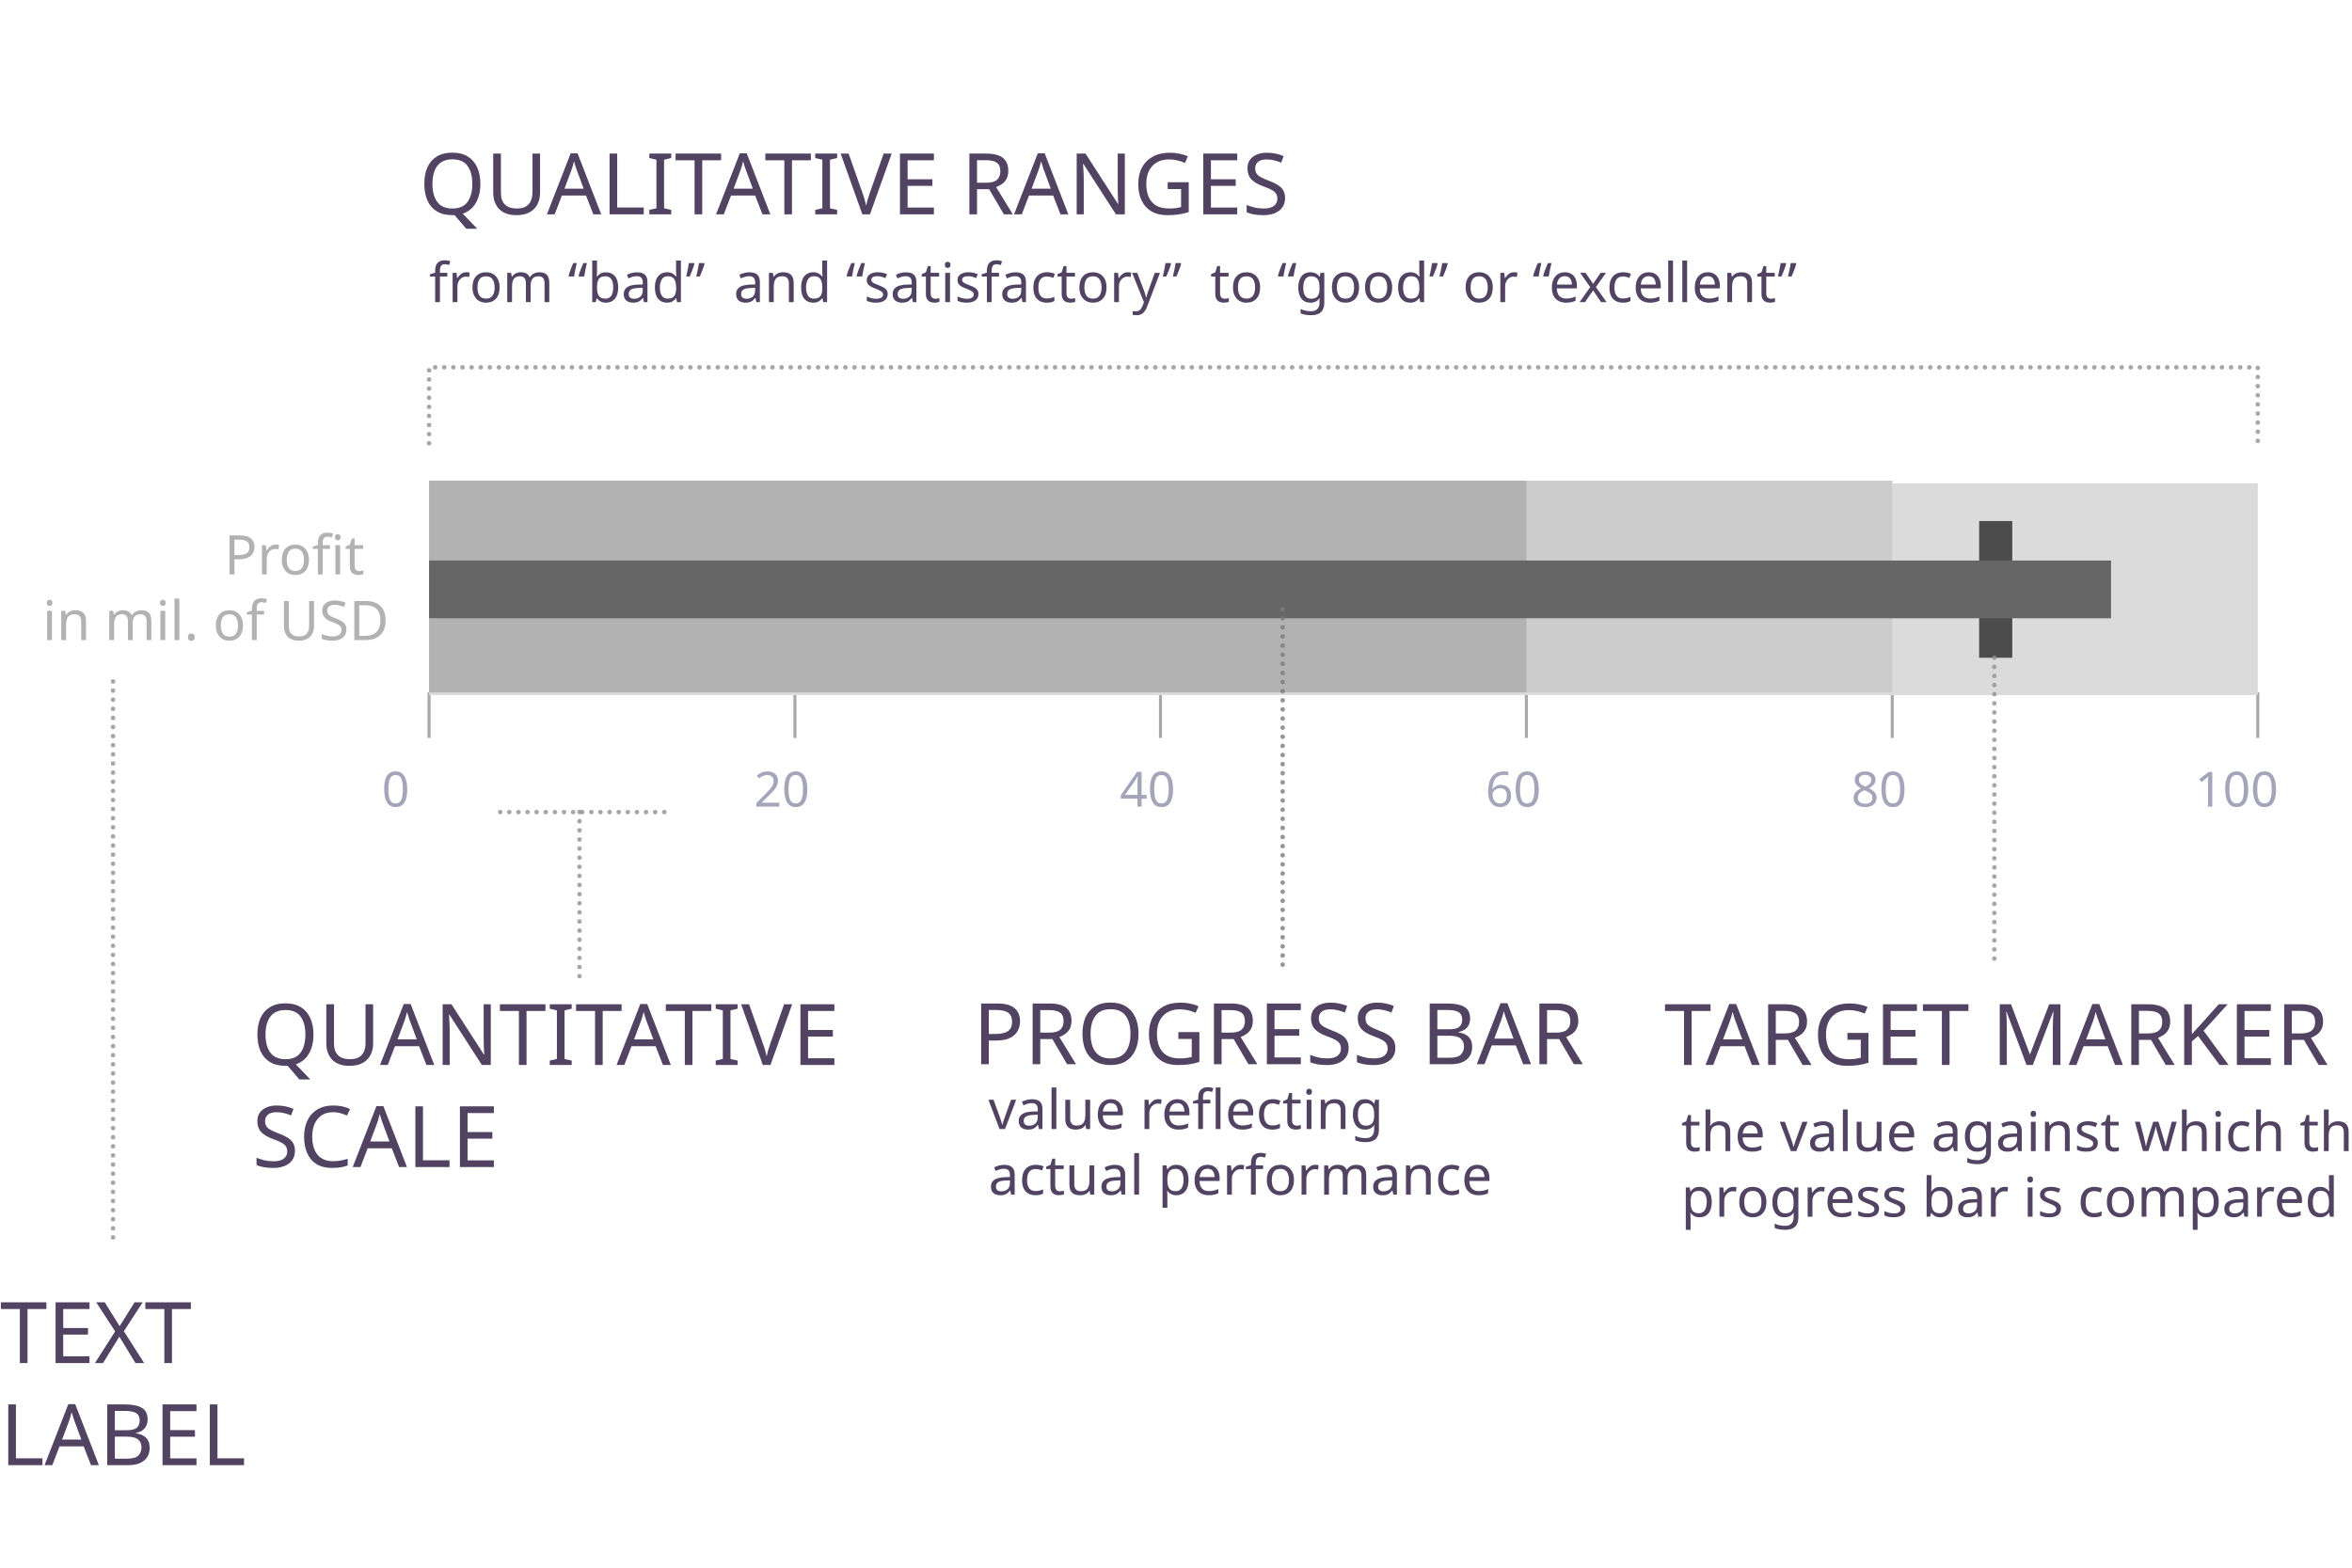
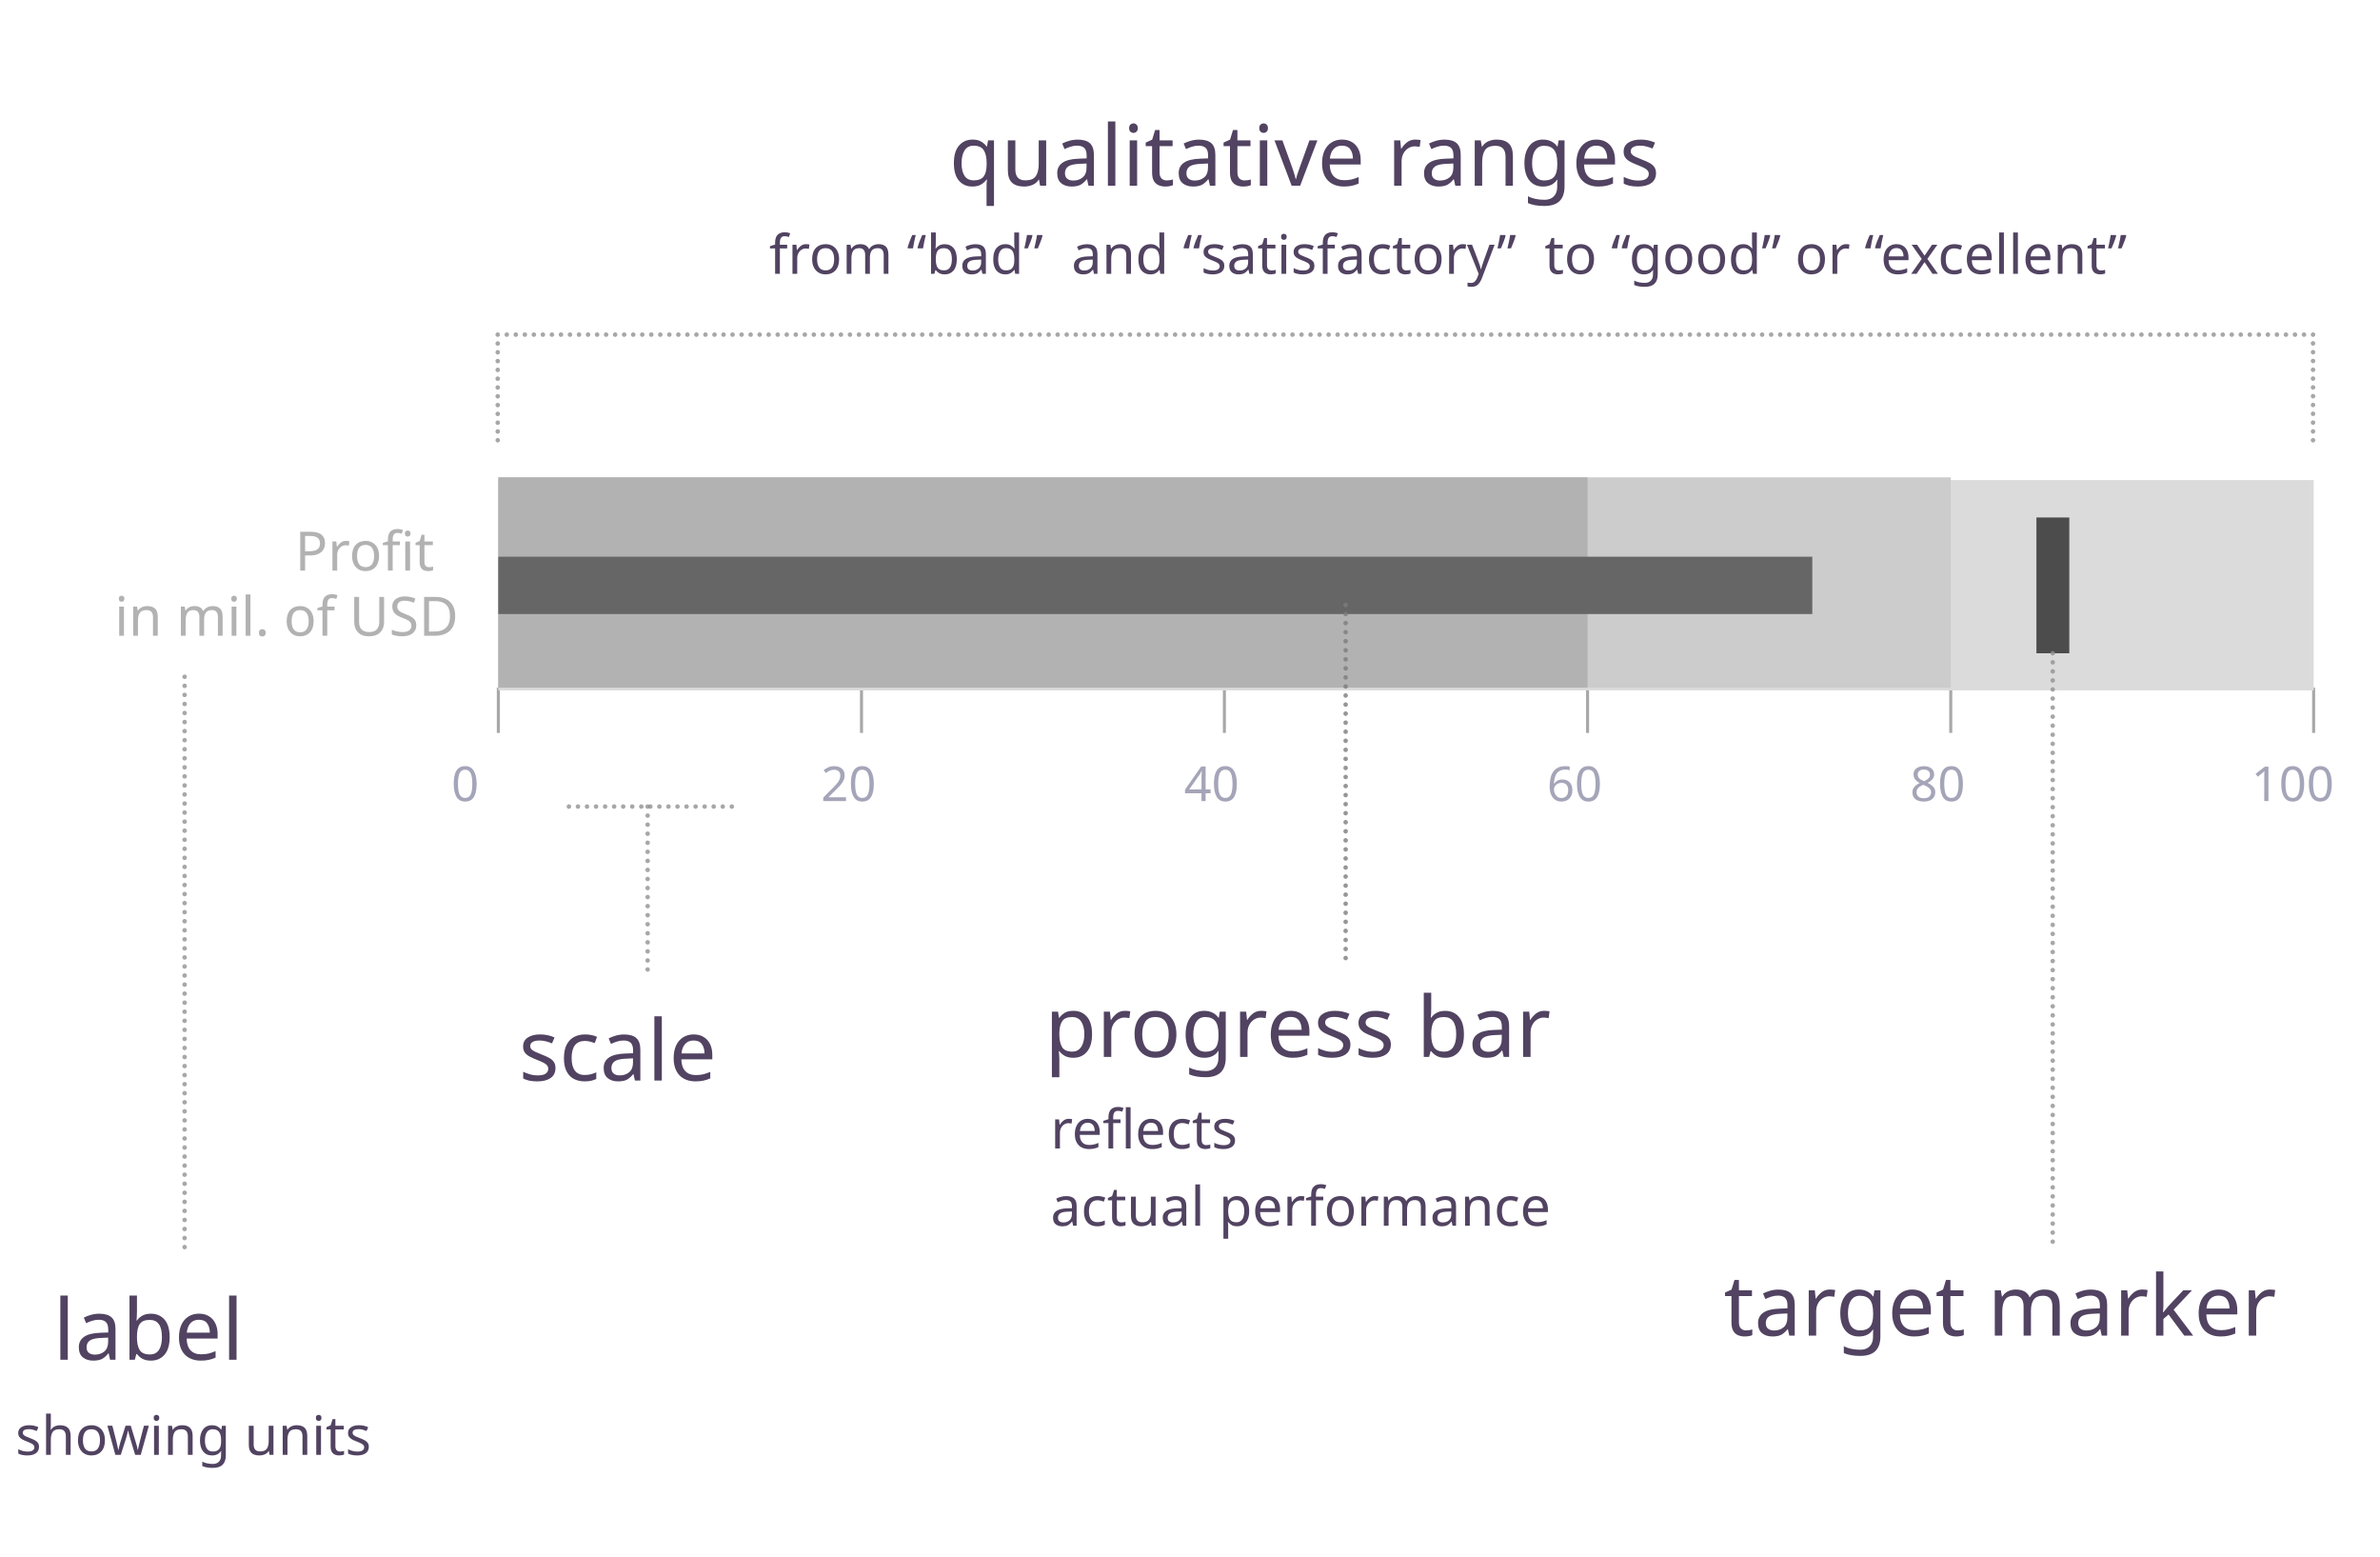
- <svg xmlns="http://www.w3.org/2000/svg" version="1.1" id="Layer_1" x="0px" y="0px" viewBox="0 0 774 516" style="enable-background:new 0 0 774 516;" xml:space="preserve">
+ <svg xmlns="http://www.w3.org/2000/svg" version="1.1" id="Layer_1" x="0px" y="0px" viewBox="0 0 789 516" style="enable-background:new 0 0 789 516;" xml:space="preserve">
  <style type="text/css">
	.st0{fill:#A5A5B9;}
	.st1{font-family:'RobotoMono-Regular';}
	.st2{font-size:16px;}
	.st3{fill:none;stroke:#A8A8A8;stroke-miterlimit:10;}
	.st4{fill:#514361;}
	.st5{font-size:28px;}
- 	.st6{fill:none;}
- 	.st7{font-family:'Roboto-Italic';}
- 	.st8{font-size:18px;}
+ 	.st6{font-family:'Roboto-Italic';}
+ 	.st7{font-size:18px;}
+ 	.st8{fill:none;}
	.st9{fill:#DBDBDB;}
	.st10{fill:#CCCCCC;}
	.st11{fill:#B2B2B2;}
	.st12{fill:#4C4C4C;}
	.st13{fill:#666666;}
- 	.st14{opacity:0.8;fill:none;stroke:#919191;stroke-width:1.5;stroke-linecap:round;stroke-miterlimit:10;stroke-dasharray:0,3;}
- 	.st15{opacity:0.8;fill:none;stroke:#7C7C7C;stroke-width:1.5;stroke-linecap:round;stroke-miterlimit:10;stroke-dasharray:0,3;}
- 	.st16{font-family:'MyriadPro-Regular';}
+ 	.st14{opacity:0.8;enable-background:new    ;}
+ 	.st15{fill:none;stroke:#919191;stroke-width:1.5;stroke-linecap:round;stroke-miterlimit:10;}
+ 	.st16{fill:none;stroke:#919191;stroke-width:1.5;stroke-linecap:round;stroke-miterlimit:10;stroke-dasharray:0,2.917;}
+ 	.st17{fill:none;stroke:#919191;stroke-width:1.5;stroke-linecap:round;stroke-miterlimit:10;stroke-dasharray:0,2.994;}
+ 	
+ 		.st18{opacity:0.8;fill:none;stroke:#919191;stroke-width:1.5;stroke-linecap:round;stroke-miterlimit:10;stroke-dasharray:0,3;enable-background:new    ;}
+ 	
+ 		.st19{opacity:0.8;fill:none;stroke:#7C7C7C;stroke-width:1.5;stroke-linecap:round;stroke-miterlimit:10;stroke-dasharray:0,3;enable-background:new    ;}
+ 	.st20{font-family:'ArialMT';}
</style>
  <g>
    <g>
-       <text transform="matrix(1 0 0 1 125.6396 265.4918)" class="st0 st1 st2">0</text>
-       <text transform="matrix(1 0 0 1 248.1524 265.4918)" class="st0 st1 st2">20</text>
-       <text transform="matrix(1 0 0 1 368.5057 265.4918)" class="st0 st1 st2">40</text>
-       <text transform="matrix(1 0 0 1 488.8592 265.4918)" class="st0 st1 st2">60</text>
-       <text transform="matrix(1 0 0 1 609.212 265.4918)" class="st0 st1 st2">80</text>
-       <text transform="matrix(1 0 0 1 722.3304 265.4918)" class="st0 st1 st2">100</text>
+       <text transform="matrix(1 0 0 1 149.6396 265.4918)" class="st0 st1 st2">0</text>
+       <text transform="matrix(1 0 0 1 272.1524 265.4918)" class="st0 st1 st2">20</text>
+       <text transform="matrix(1 0 0 1 392.5057 265.4918)" class="st0 st1 st2">40</text>
+       <text transform="matrix(1 0 0 1 512.8592 265.4918)" class="st0 st1 st2">60</text>
+       <text transform="matrix(1 0 0 1 633.212 265.4918)" class="st0 st1 st2">80</text>
+       <text transform="matrix(1 0 0 1 746.3304 265.4918)" class="st0 st1 st2">100</text>
    </g>
    <g>
      <g>
-         <line class="st3" x1="141.2" y1="242.9" x2="141.2" y2="227.9" />
-         <line class="st3" x1="261.6" y1="242.9" x2="261.6" y2="227.9" />
-         <line class="st3" x1="381.9" y1="242.9" x2="381.9" y2="227.9" />
-         <line class="st3" x1="502.3" y1="242.9" x2="502.3" y2="227.9" />
-         <line class="st3" x1="622.7" y1="242.9" x2="622.7" y2="227.9" />
-         <line class="st3" x1="743" y1="242.9" x2="743" y2="227.9" />
+         <line class="st3" x1="165.2" y1="242.9" x2="165.2" y2="227.9" />
+         <line class="st3" x1="285.6" y1="242.9" x2="285.6" y2="227.9" />
+         <line class="st3" x1="405.9" y1="242.9" x2="405.9" y2="227.9" />
+         <line class="st3" x1="526.3" y1="242.9" x2="526.3" y2="227.9" />
+         <line class="st3" x1="646.7" y1="242.9" x2="646.7" y2="227.9" />
+         <line class="st3" x1="767" y1="242.9" x2="767" y2="227.9" />
      </g>
    </g>
  </g>
  <g>
-     <text transform="matrix(1 0 0 1 137.9297 70.5381)" class="st4 st1 st5">QUALITATIVE RANGES</text>
+     <text transform="matrix(1 0 0 1 314.678 61.5381)" class="st4 st1 st5">qualitative ranges</text>
  </g>
  <g>
-     <text transform="matrix(1 0 0 1 547.644 350.5384)" class="st4 st1 st5">TARGET MARKER</text>
+     <text transform="matrix(1 0 0 1 571.4262 442.6429)" class="st4 st1 st5">target marker</text>
  </g>
  <g>
-     <text transform="matrix(1 0 0 1 320.1581 350.2787)" class="st4 st1 st5">PROGRESS BAR</text>
+     <text transform="matrix(1 0 0 1 346.3417 350.2787)" class="st4 st1 st5">progress bar</text>
  </g>
  <g>
-     <rect x="141.2" y="85.9" class="st6" width="427.1" height="48.3" />
-     <text transform="matrix(1 0 0 1 141.2316 99.4377)" class="st4 st7 st8">from “bad”  and “satisfactory”  to “good” or “excellent”</text>
+     <text transform="matrix(1 0 0 1 254.991 90.7451)" class="st4 st6 st7">from “bad”  and “satisfactory”  to “good” or “excellent”</text>
  </g>
  <g>
-     <rect x="553.2" y="365.4" class="st6" width="213.5" height="67.1" />
-     <text transform="matrix(1 0 0 1 553.2311 378.8788)">
-       <tspan x="0" y="0" class="st4 st7 st8">the value against which the </tspan>
-       <tspan x="0" y="21.6" class="st4 st7 st8">progress bar is compared </tspan>
-     </text>
+     <rect x="349.3" y="358.1" class="st8" width="171.8" height="67.1" />
+     <text transform="matrix(1 0 0 1 348.2706 380.6196)" class="st4 st6 st7">reflects </text>
+     <text transform="matrix(1 0 0 1 348.2706 406.2196)" class="st4 st6 st7">actual performance </text>
  </g>
  <g>
-     <rect x="325.3" y="358.1" class="st6" width="171.8" height="67.1" />
-     <text transform="matrix(1 0 0 1 325.2706 371.6196)">
-       <tspan x="0" y="0" class="st4 st7 st8">value reflecting </tspan>
-       <tspan x="0" y="21.6" class="st4 st7 st8">actual performance </tspan>
-     </text>
+     <rect x="28.3" y="442.6" class="st8" width="171.8" height="67.1" />
+     <text transform="matrix(1 0 0 1 5.1212 482.1625)" class="st4 st6 st7">showing units</text>
  </g>
  <g>
-     <text transform="matrix(1 0 0 1 83 350.5382)">
-       <tspan x="0" y="0" class="st4 st1 st5">QUANTITATIVE</tspan>
-       <tspan x="0" y="33.6" class="st4 st1 st5">SCALE</tspan>
-     </text>
+     <text transform="matrix(1 0 0 1 171.9932 358.0995)" class="st4 st1 st5">scale</text>
  </g>
-   <rect x="141.2" y="159.1" class="st9" width="601.8" height="69.7" />
-   <rect x="141.2" y="158.2" class="st10" width="481.5" height="69.7" />
-   <rect x="141.2" y="158.2" class="st11" width="361.1" height="69.7" />
-   <rect x="651.3" y="171.5" class="st12" width="10.9" height="45" />
-   <rect x="141.2" y="184.5" class="st13" width="553.5" height="19" />
-   <polyline class="st14" points="141.2,145.9 141.2,120.9 743,120.9 743,145.9 " />
-   <line class="st14" x1="656.3" y1="216.5" x2="656.3" y2="318.1" />
-   <line class="st15" x1="422.1" y1="200.5" x2="422.1" y2="318.1" />
-   <line class="st14" x1="190.7" y1="267.3" x2="190.7" y2="321.6" />
+   <rect x="165.2" y="159.1" class="st9" width="601.8" height="69.7" />
+   <rect x="165.2" y="158.2" class="st10" width="481.5" height="69.7" />
+   <rect x="165.2" y="158.2" class="st11" width="361.1" height="69.7" />
+   <rect x="675.1" y="171.5" class="st12" width="10.9" height="45" />
+   <rect x="165.2" y="184.5" class="st13" width="435.6" height="19" />
+   <g class="st14">
+     <g>
+       <line class="st15" x1="165" y1="145.9" x2="165" y2="145.9" />
+       <line class="st16" x1="165" y1="143" x2="165" y2="112.4" />
+       <line class="st15" x1="165" y1="110.9" x2="165" y2="110.9" />
+       <line class="st17" x1="168" y1="110.9" x2="765.3" y2="110.9" />
+       <line class="st15" x1="766.8" y1="110.9" x2="766.8" y2="110.9" />
+       <line class="st16" x1="766.8" y1="113.8" x2="766.8" y2="144.4" />
+       <line class="st15" x1="766.8" y1="145.9" x2="766.8" y2="145.9" />
+     </g>
+   </g>
+   <line class="st18" x1="680.5" y1="216.5" x2="680.5" y2="414" />
+   <line class="st19" x1="446.1" y1="200.5" x2="446.1" y2="318.1" />
+   <line class="st18" x1="214.7" y1="267.3" x2="214.7" y2="321.6" />
  <g>
-     <text transform="matrix(1 0 0 1 0 448.6424)">
-       <tspan x="0" y="0" class="st4 st1 st5">TEXT</tspan>
-       <tspan x="0" y="33.6" class="st4 st1 st5">LABEL</tspan>
-     </text>
+     <text transform="matrix(1 0 0 1 17.6284 450.6424)" class="st4 st1 st5">label</text>
  </g>
-   <line class="st14" x1="37.2" y1="224.3" x2="37.2" y2="408.9" />
-   <line class="st14" x1="164.6" y1="267.3" x2="218.9" y2="267.3" />
-   <text transform="matrix(1 0 0 1 73.7825 189.0876)">
-     <tspan x="0" y="0" class="st11 st16 st8">Profit</tspan>
-     <tspan x="-59.8" y="21.6" class="st11 st16 st8">in mil. of USD</tspan>
-   </text>
+   <line class="st18" x1="61.2" y1="224.3" x2="61.2" y2="414" />
+   <line class="st18" x1="188.6" y1="267.3" x2="242.9" y2="267.3" />
+   <text transform="matrix(1 0 0 1 97.7825 189.0876)" class="st11 st20 st7">Profit</text>
+   <text transform="matrix(1 0 0 1 37.9825 210.6876)" class="st11 st20 st7">in mil. of USD</text>
</svg>
